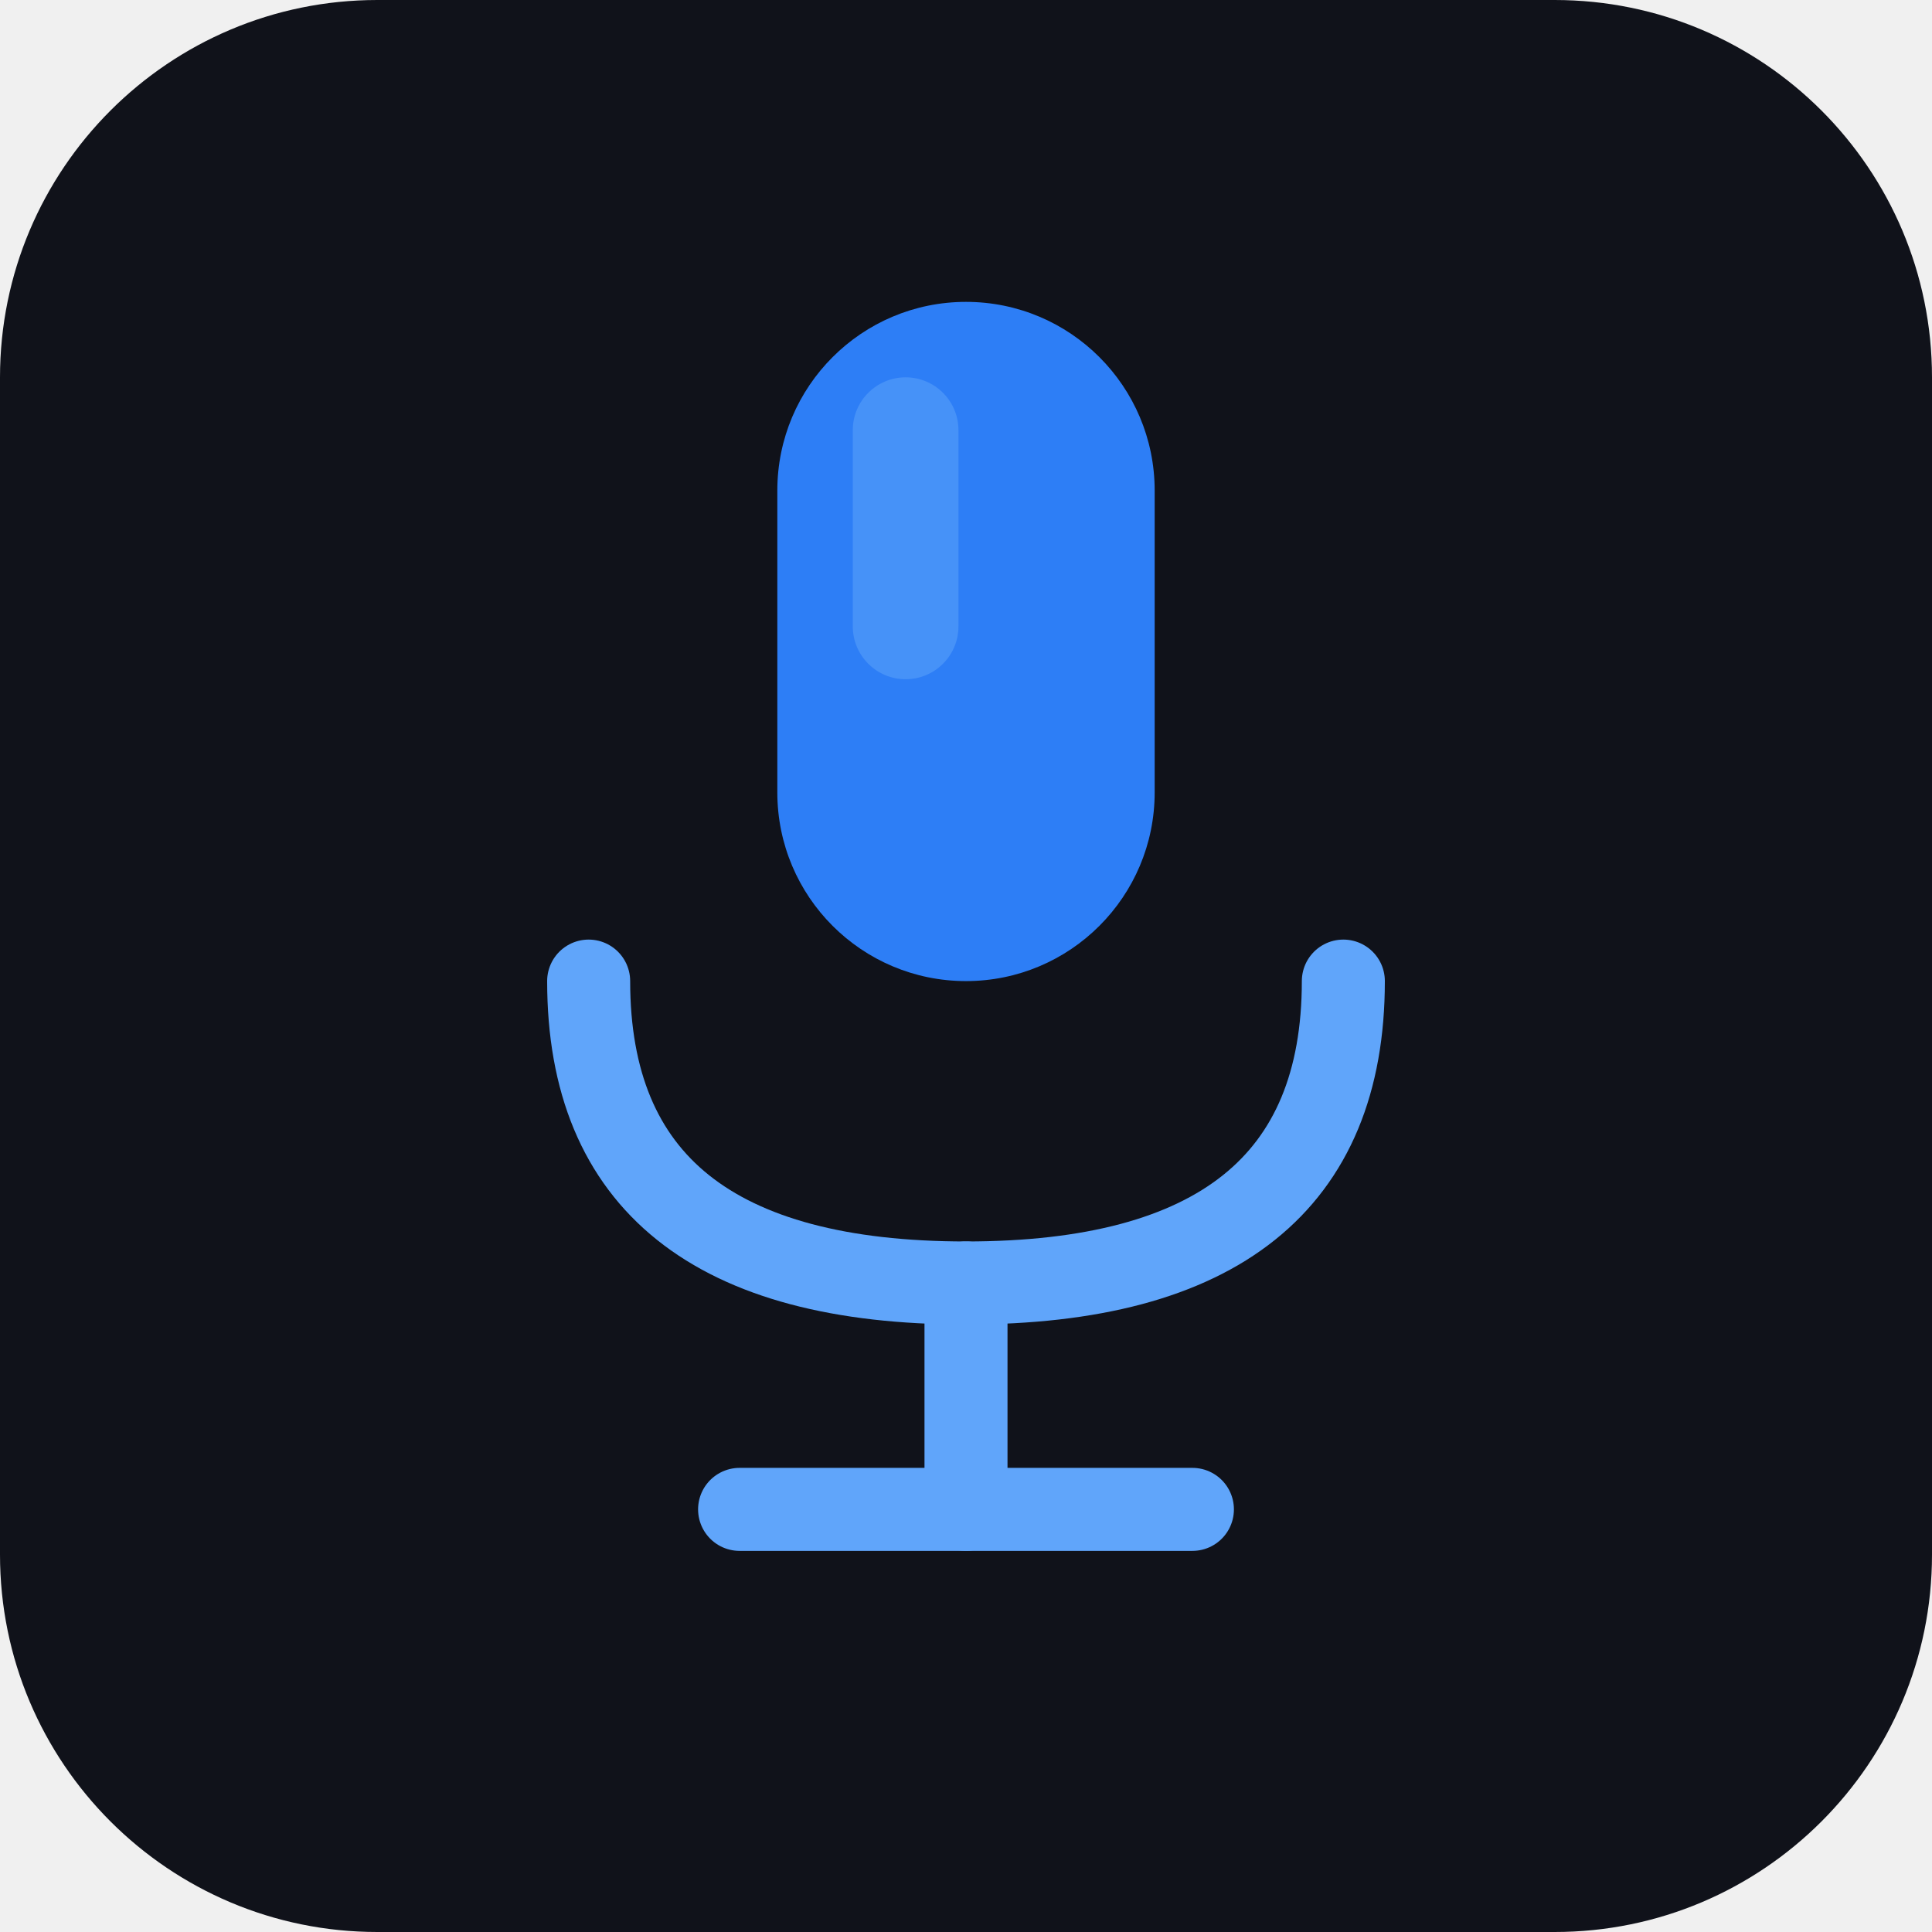
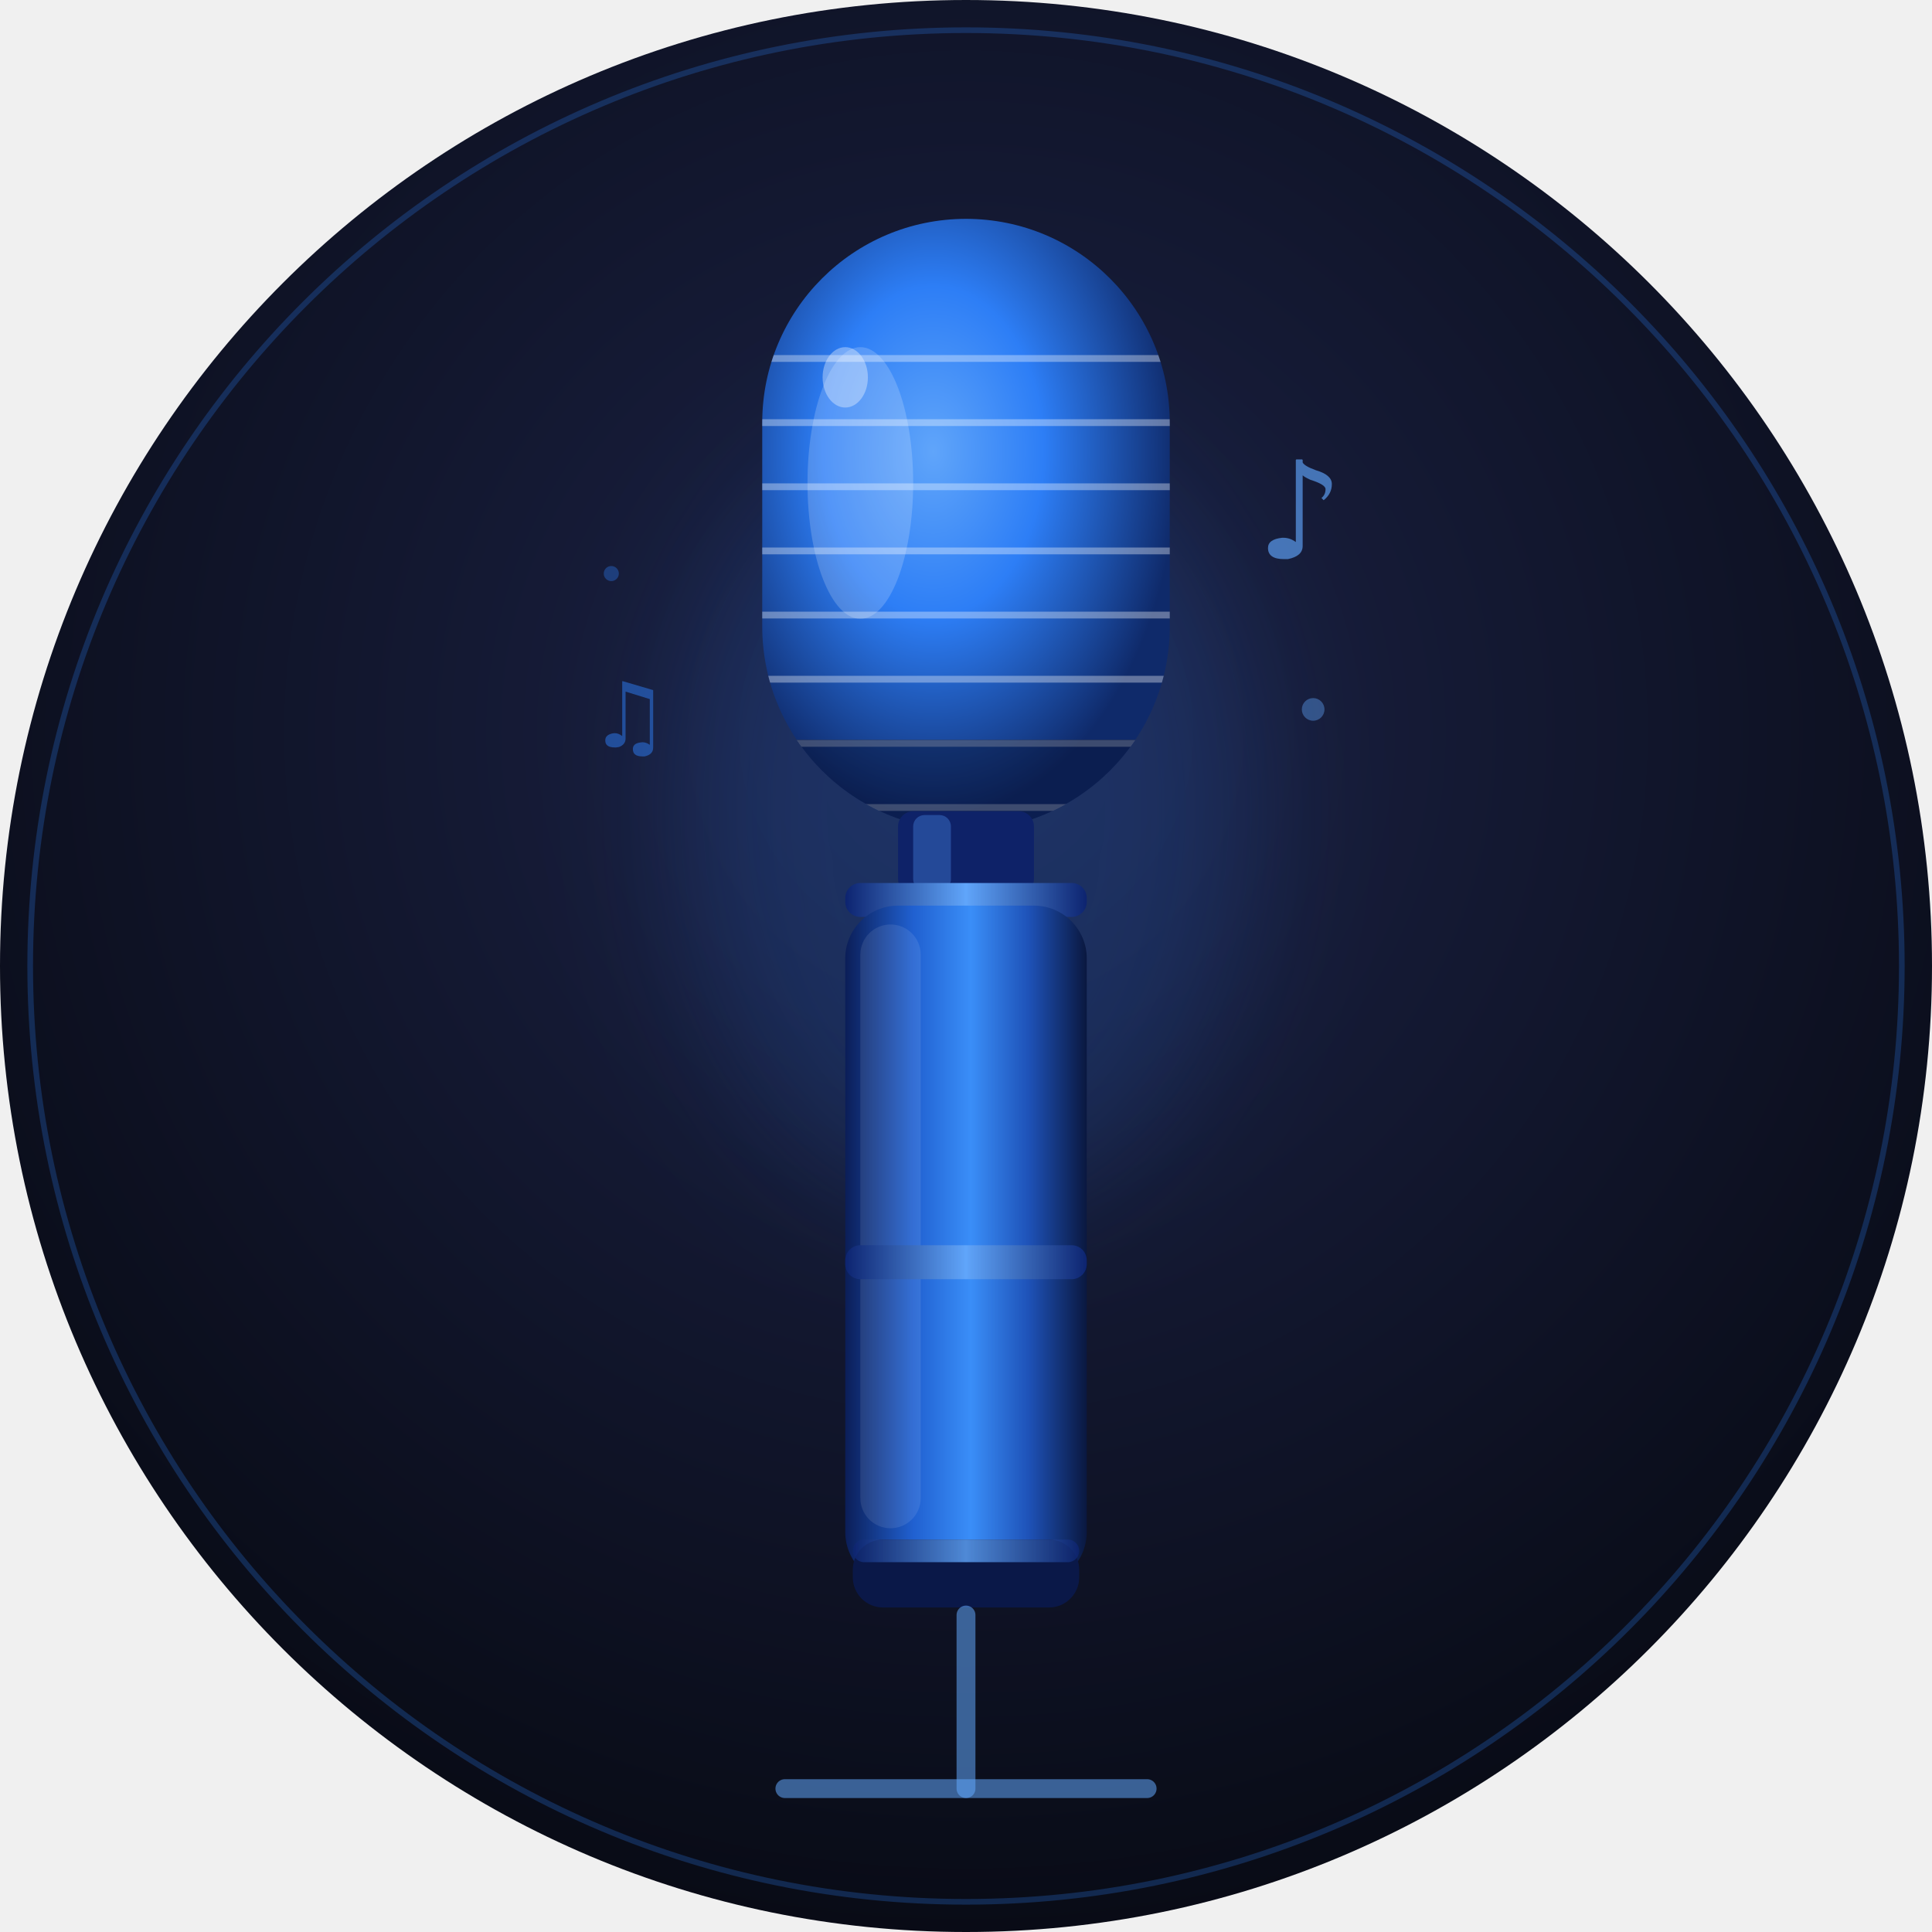
<svg xmlns="http://www.w3.org/2000/svg" viewBox="0 0 512 512">
-   <rect width="512" height="512" rx="100" fill="#10121a" />
-   <rect x="206" y="80" width="100" height="180" rx="50" fill="#2d7ef6" />
-   <path d="M156 260 Q156 340 256 340 Q356 340 356 260" fill="none" stroke="#60a5fa" stroke-width="22" stroke-linecap="round" />
-   <line x1="256" y1="340" x2="256" y2="400" stroke="#60a5fa" stroke-width="22" stroke-linecap="round" />
-   <line x1="196" y1="400" x2="316" y2="400" stroke="#60a5fa" stroke-width="22" stroke-linecap="round" />
-   <rect x="226" y="100" width="28" height="80" rx="14" fill="#60a5fa" opacity="0.5" />
+   <defs>
+     <radialGradient id="bgGrad" cx="50%" cy="38%" r="70%">
+       <stop offset="0%" stop-color="#1c2348" />
+       <stop offset="100%" stop-color="#06080f" />
+     </radialGradient>
+     <radialGradient id="grilleGrad" cx="42%" cy="38%" r="60%">
+       <stop offset="0%" stop-color="#60a5fa" />
+       <stop offset="45%" stop-color="#2d7ef6" />
+       <stop offset="100%" stop-color="#0f2a6a" />
+     </radialGradient>
+     <linearGradient id="handleGrad" x1="0%" y1="0%" x2="100%" y2="0%">
+       <stop offset="0%" stop-color="#0b1e58" />
+       <stop offset="28%" stop-color="#2060d0" />
+       <stop offset="52%" stop-color="#3a8ef8" />
+       <stop offset="76%" stop-color="#1e52b8" />
+       <stop offset="100%" stop-color="#0a1840" />
+     </linearGradient>
+     <linearGradient id="bandGrad" x1="0%" y1="0%" x2="100%" y2="0%">
+       <stop offset="0%" stop-color="#0d2470" />
+       <stop offset="50%" stop-color="#60a5fa" />
+       <stop offset="100%" stop-color="#0d2470" />
+     </linearGradient>
+     <clipPath id="gc">
+       <rect x="202" y="58" width="108" height="162" rx="54" />
+     </clipPath>
+     <clipPath id="hc">
+       <rect x="224" y="230" width="64" height="180" rx="14" />
+     </clipPath>
+     <filter id="softBlur" x="-50%" y="-50%" width="200%" height="200%">
+       <feGaussianBlur stdDeviation="18" />
+     </filter>
+     <filter id="tinyBlur">
+       <feGaussianBlur stdDeviation="3" />
+     </filter>
+   </defs>
+   <circle cx="256" cy="256" r="256" fill="url(#bgGrad)" />
+   <circle cx="256" cy="256" r="248" fill="none" stroke="#2d7ef6" stroke-width="1.5" opacity="0.25" />
+   <ellipse cx="256" cy="215" rx="75" ry="105" fill="#2d7ef6" opacity="0.18" filter="url(#softBlur)" />
+   <rect x="202" y="58" width="108" height="162" rx="54" fill="url(#grilleGrad)" />
+   <g clip-path="url(#gc)" opacity="0.35">
+     <line x1="175" y1="95" x2="337" y2="95" stroke="white" stroke-width="1.8" />
+     <line x1="175" y1="112" x2="337" y2="112" stroke="white" stroke-width="1.8" />
+     <line x1="175" y1="129" x2="337" y2="129" stroke="white" stroke-width="1.8" />
+     <line x1="175" y1="146" x2="337" y2="146" stroke="white" stroke-width="1.8" />
+     <line x1="175" y1="163" x2="337" y2="163" stroke="white" stroke-width="1.8" />
+     <line x1="175" y1="180" x2="337" y2="180" stroke="white" stroke-width="1.8" />
+     <line x1="175" y1="197" x2="337" y2="197" stroke="white" stroke-width="1.8" />
+     <line x1="175" y1="214" x2="337" y2="214" stroke="white" stroke-width="1.8" />
+   </g>
+   <ellipse cx="228" cy="128" rx="14" ry="36" fill="white" opacity="0.18" clip-path="url(#gc)" />
+   <ellipse cx="224" cy="100" rx="6" ry="8" fill="white" opacity="0.35" clip-path="url(#gc)" />
+   <rect x="202" y="196" width="108" height="28" rx="0" fill="#060c28" opacity="0.4" clip-path="url(#gc)" />
+   <rect x="238" y="215" width="36" height="22" rx="4" fill="#0e2268" />
+   <rect x="242" y="216" width="10" height="20" rx="3" fill="#3a6fc8" opacity="0.5" />
+   <rect x="224" y="234" width="64" height="9" rx="4" fill="url(#bandGrad)" />
+   <rect x="224" y="240" width="64" height="180" rx="14" fill="url(#handleGrad)" />
+   <rect x="228" y="245" width="16" height="160" rx="8" fill="white" opacity="0.09" clip-path="url(#hc)" />
+   <rect x="224" y="330" width="64" height="9" rx="4" fill="url(#bandGrad)" />
+   <rect x="226" y="408" width="60" height="18" rx="8" fill="#0a1848" />
+   <rect x="226" y="408" width="60" height="6" rx="3" fill="url(#bandGrad)" opacity="0.8" />
+   <path d="M256 428 Q256 468 256 474" stroke="#60a5fa" stroke-width="5" fill="none" stroke-linecap="round" opacity="0.55" />
+   <line x1="208" y1="474" x2="304" y2="474" stroke="#60a5fa" stroke-width="5" stroke-linecap="round" opacity="0.55" />
+   <line x1="208" y1="474" x2="304" y2="474" stroke="#60a5fa" stroke-width="9" stroke-linecap="round" opacity="0.12" filter="url(#tinyBlur)" />
+   <text x="333" y="148" font-size="36" fill="#60a5fa" opacity="0.65" font-family="Georgia, serif">♪</text>
+   <text x="156" y="198" font-size="24" fill="#2d7ef6" opacity="0.50" font-family="Georgia, serif">♫</text>
+   <circle cx="348" cy="188" r="3" fill="#60a5fa" opacity="0.4" />
+   <circle cx="162" cy="152" r="2" fill="#2d7ef6" opacity="0.35" />
</svg>
